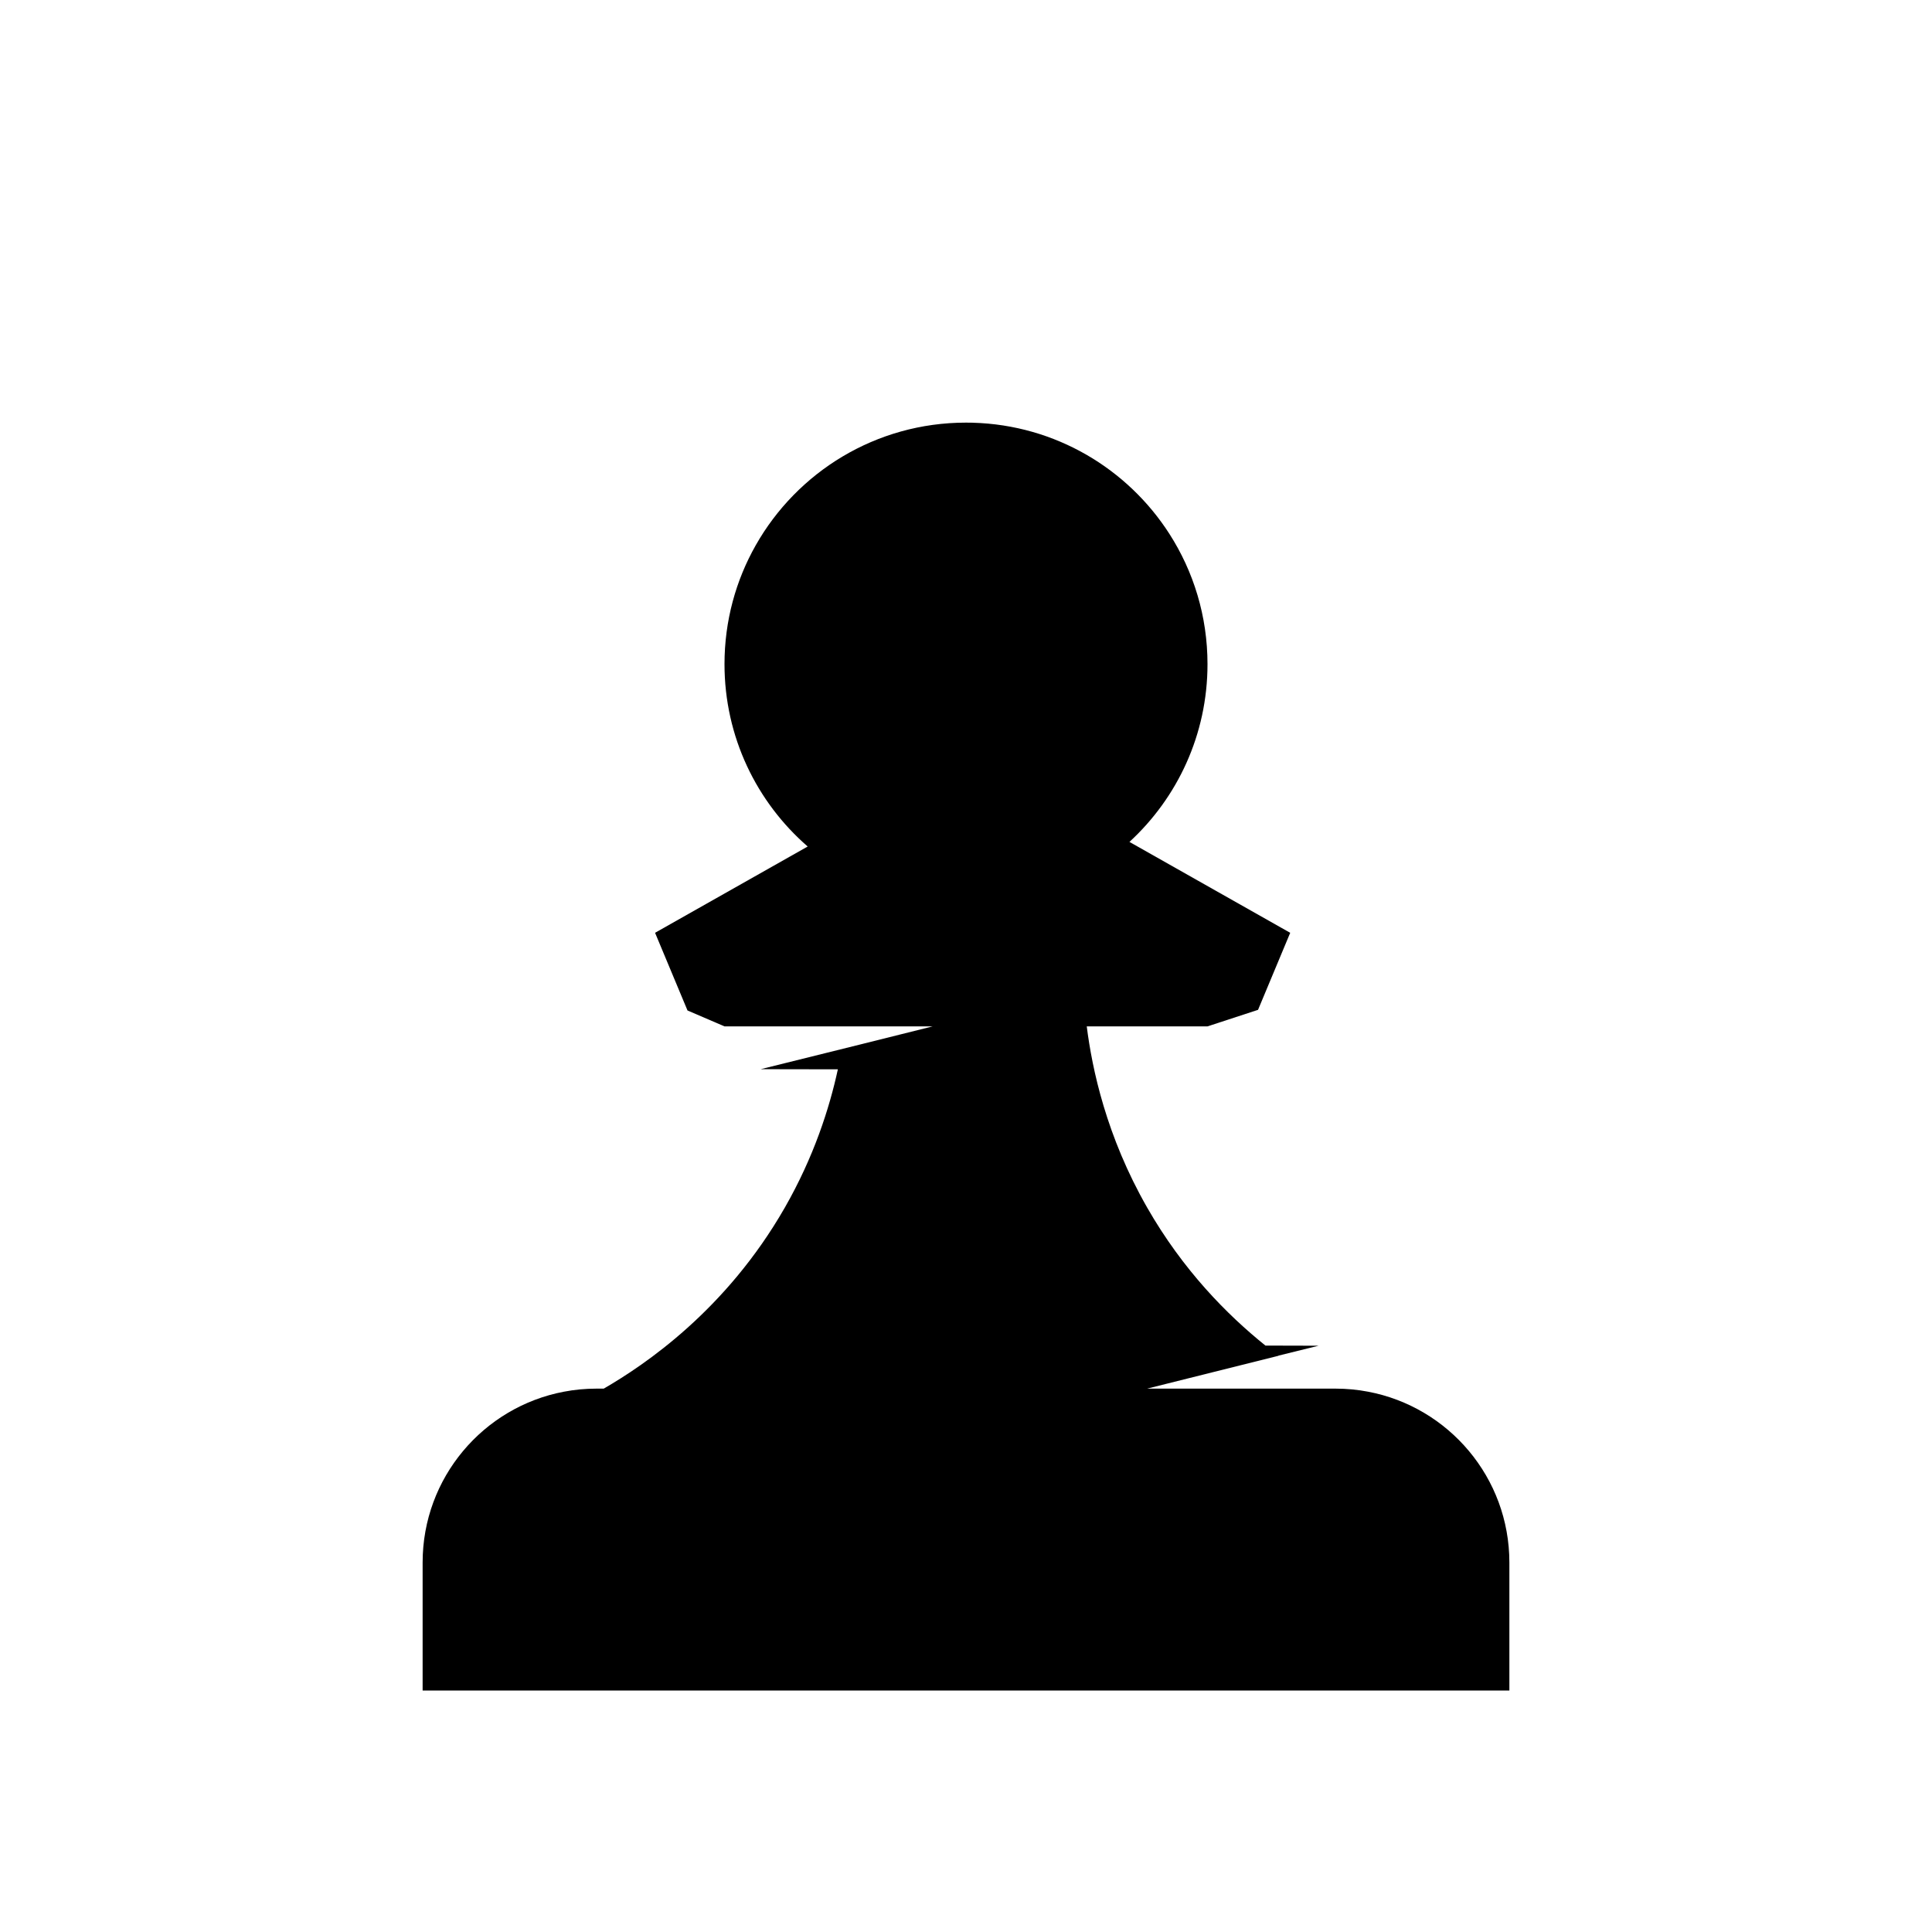
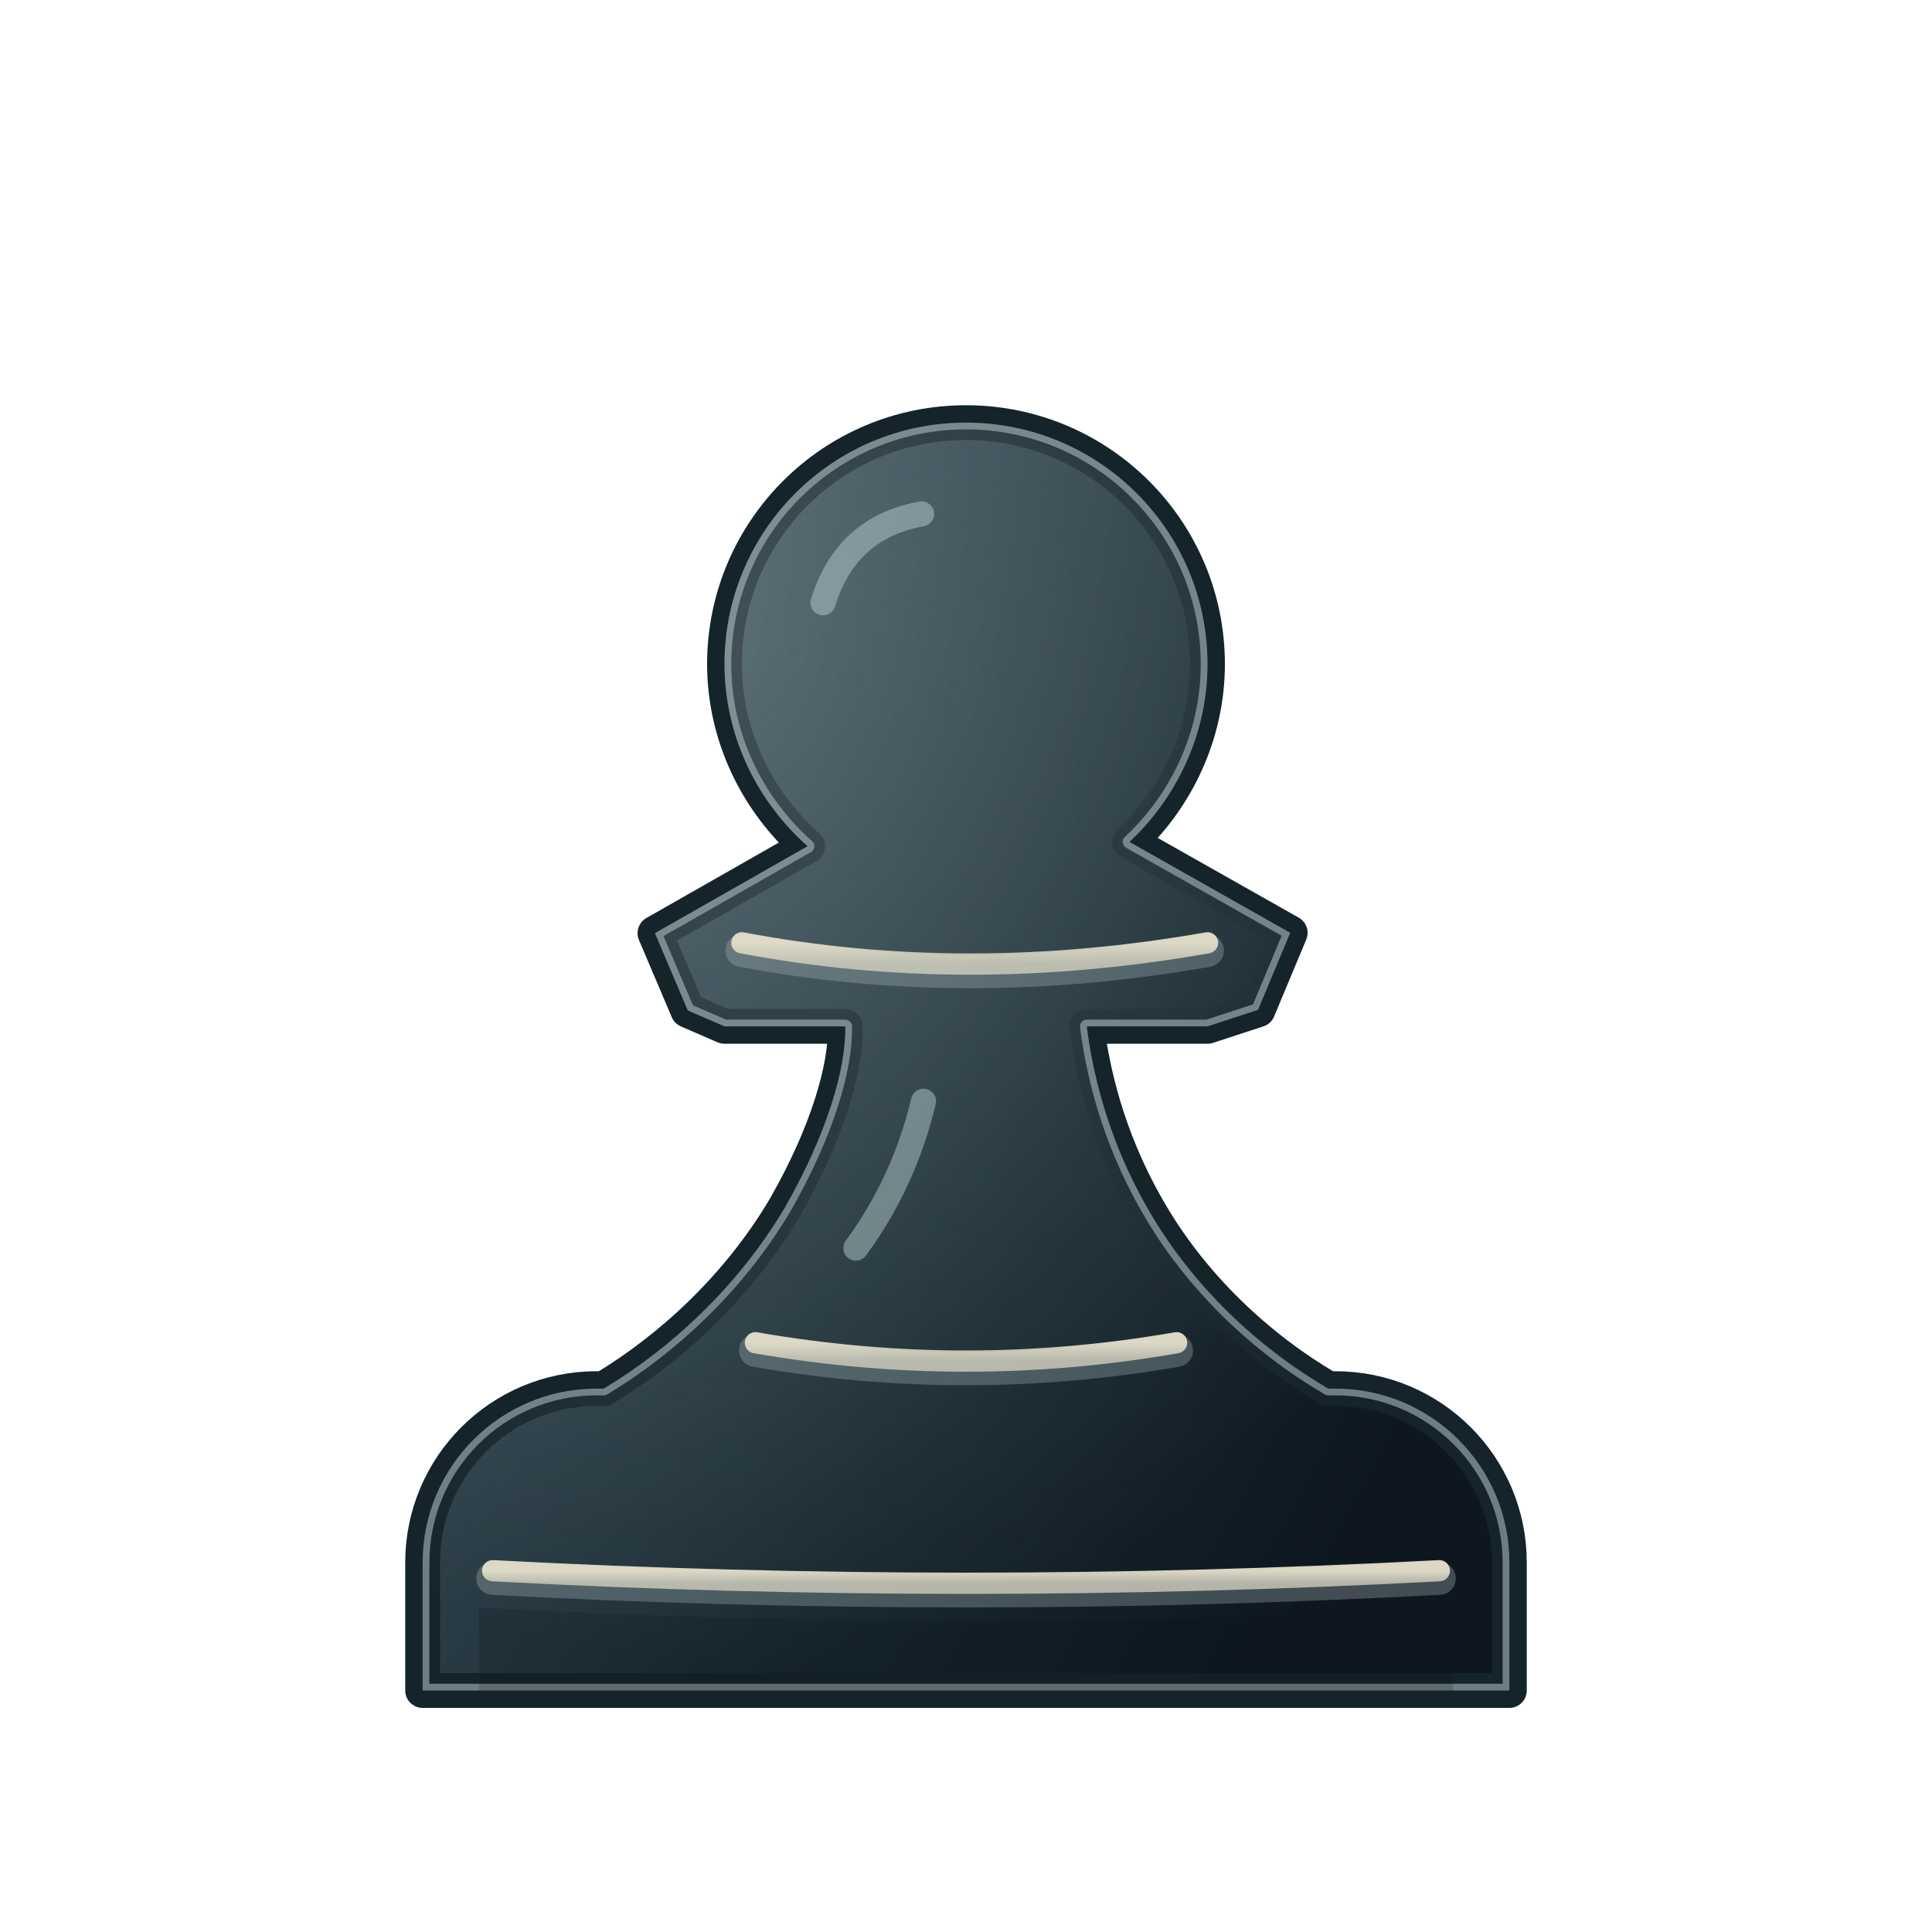
- <svg xmlns="http://www.w3.org/2000/svg" viewBox="0 0 1000 1000" x="0px" y="0px">
+ <svg xmlns="http://www.w3.org/2000/svg" viewBox="0 0 1000 1000" role="img" aria-labelledby="sculpted-bp-title sculpted-bp-desc">
  <defs>
-     <style>.cls-1{fill:none;}.cls-2{clip-path:url(#a);}</style>
-     <clipPath id="a">
-       <rect class="cls-1" x="-4467.87" y="256.91" width="937.5" height="937.5" />
+     <linearGradient id="sculpted-bp-body" x1="0" y1="0" x2="1" y2="0.65">
+       <stop offset="0" stop-color="#61747c" />
+       <stop offset=".3" stop-color="#334650" />
+       <stop offset=".68" stop-color="#182830" />
+       <stop offset="1" stop-color="#0e1720" />
+     </linearGradient>
+     <radialGradient id="sculpted-bp-light" cx=".28" cy=".18" r=".8">
+       <stop stop-color="#c3d9d9" stop-opacity=".25" />
+       <stop offset="1" stop-color="#c3d9d9" stop-opacity="0" />
+     </radialGradient>
+     <linearGradient id="sculpted-bp-groove" x1="0" y1="0" x2="0" y2="1">
+       <stop stop-color="#e4dfcb" stop-opacity=".95" />
+       <stop offset="1" stop-color="#e4dfcb" stop-opacity=".7" />
+     </linearGradient>
+     <clipPath id="sculpted-bp-clip">
+       <path d="M218.75 875V808.75C218.75 759.04 259.04 718.75 308.75 718.75H312.5C347 698 382 666 406.25 625C428 587 438 553 437.5 531.25H375L356 523L339 483L418 438C392 415 375 381 375 343.75C375 274.71 430.96 218.75 500 218.75C569.04 218.75 625 274.71 625 343.75C625 380 609 413 584.6 435.77L667.81 482.82L651.16 522.69L625 531.25H562.5C565.3 553.34 572.61 588.04 593.75 625C617 666 652 698 687.5 718.75H691.25C740.96 718.75 781.25 759.04 781.25 808.75V875Z" />
    </clipPath>
  </defs>
-   <path d="M503.52,218.8c-.06,0-.12,0-.17-.01l.08-.04,.09,.05Z" />
-   <path d="M781.25,808.75v66.25H218.75v-66.25c0-43.94,31.48-80.52,73.12-88.41,5.47-1.05,11.11-1.59,16.88-1.59h3.75c21.1-12.21,63.31-40.55,93.75-93.75,14.99-26.21,23.03-51.28,27.43-71.52l-39.96-.07,51.2-12.71,37.83-9.45h-107.75c-6.38-2.74-12.77-5.49-19.15-8.23l-16.79-40.21,79-44.66c-26.38-22.91-43.06-56.71-43.06-94.4,0-22.37,5.87-43.37,16.17-61.53,21.47-37.9,62.16-63.47,108.83-63.47,1.12,0,2.23,.01,3.35,.04,.05,.01,.11,.01,.17,.01,42.75,1.18,80.14,23.82,101.77,57.54,12.48,19.45,19.71,42.59,19.71,67.41,0,36.41-15.56,69.18-40.4,92.02l83.21,47.05-16.65,39.87c-8.72,2.85-17.44,5.71-26.16,8.56h-62.5c2.8,22.09,10.11,56.79,31.25,93.75,18.52,32.38,41.41,55.54,61.24,71.47l27.51,.07-20.8,5.14s.05,.04,.08,.06l-68.03,17.01h97.5c5.77,0,11.41,.54,16.88,1.59,41.64,7.89,73.12,44.47,73.12,88.41Z" />
+   <path d="M218.75 875V808.75C218.75 759.04 259.04 718.75 308.75 718.75H312.5C347 698 382 666 406.25 625C428 587 438 553 437.5 531.25H375L356 523L339 483L418 438C392 415 375 381 375 343.75C375 274.71 430.96 218.75 500 218.75C569.04 218.75 625 274.71 625 343.75C625 380 609 413 584.6 435.77L667.81 482.82L651.16 522.69L625 531.25H562.5C565.3 553.34 572.61 588.04 593.75 625C617 666 652 698 687.5 718.75H691.25C740.96 718.75 781.25 759.04 781.25 808.75V875Z" fill="url(#sculpted-bp-body)" stroke="#15232b" stroke-width="18" stroke-linejoin="round" />
+   <g clip-path="url(#sculpted-bp-clip)">
+     <path d="M218.75 875V808.75C218.75 759.04 259.04 718.75 308.75 718.75H312.5C347 698 382 666 406.25 625C428 587 438 553 437.5 531.25H375L356 523L339 483L418 438C392 415 375 381 375 343.75C375 274.71 430.96 218.75 500 218.75C569.04 218.75 625 274.71 625 343.75C625 380 609 413 584.6 435.77L667.81 482.82L651.16 522.69L625 531.25H562.5C565.3 553.34 572.61 588.04 593.75 625C617 666 652 698 687.5 718.75H691.25C740.96 718.75 781.25 759.04 781.25 808.75V875Z" fill="url(#sculpted-bp-light)" />
+     <path d="M218.75 875V808.75C218.75 759.04 259.04 718.75 308.75 718.75H312.5C347 698 382 666 406.25 625C428 587 438 553 437.5 531.25H375L356 523L339 483L418 438C392 415 375 381 375 343.75C375 274.71 430.96 218.75 500 218.75C569.04 218.75 625 274.71 625 343.75C625 380 609 413 584.6 435.77L667.81 482.82L651.16 522.69L625 531.25H562.5C565.3 553.34 572.61 588.04 593.75 625C617 666 652 698 687.5 718.75H691.25C740.96 718.75 781.25 759.04 781.25 808.75V875Z" fill="none" stroke="#aebebf" stroke-width="7" stroke-linejoin="round" opacity=".58" />
+     <path d="M248 832Q500 846 752 832V882H248Z" fill="#050b11" opacity=".17" />
+     <g fill="none" stroke="#aebebf" stroke-width="17" stroke-linecap="round" stroke-linejoin="round" opacity=".32" transform="translate(0 4)">
+       <path d="M384 488Q500 510 625 488" />
+       <path d="M391 695Q500 714 609 695" />
+       <path d="M255 813Q500 826 745 813" />
+     </g>
+     <g fill="none" stroke="url(#sculpted-bp-groove)" stroke-width="11" stroke-linecap="round" stroke-linejoin="round">
+       <path d="M384 488Q500 510 625 488" />
+       <path d="M391 695Q500 714 609 695" />
+       <path d="M255 813Q500 826 745 813" />
+     </g>
+     <path d="M426 312Q438 273 477 266M478 570Q468 612 443 646" fill="none" stroke="#c3d9d9" stroke-width="13" stroke-linecap="round" opacity=".45" />
+   </g>
</svg>
